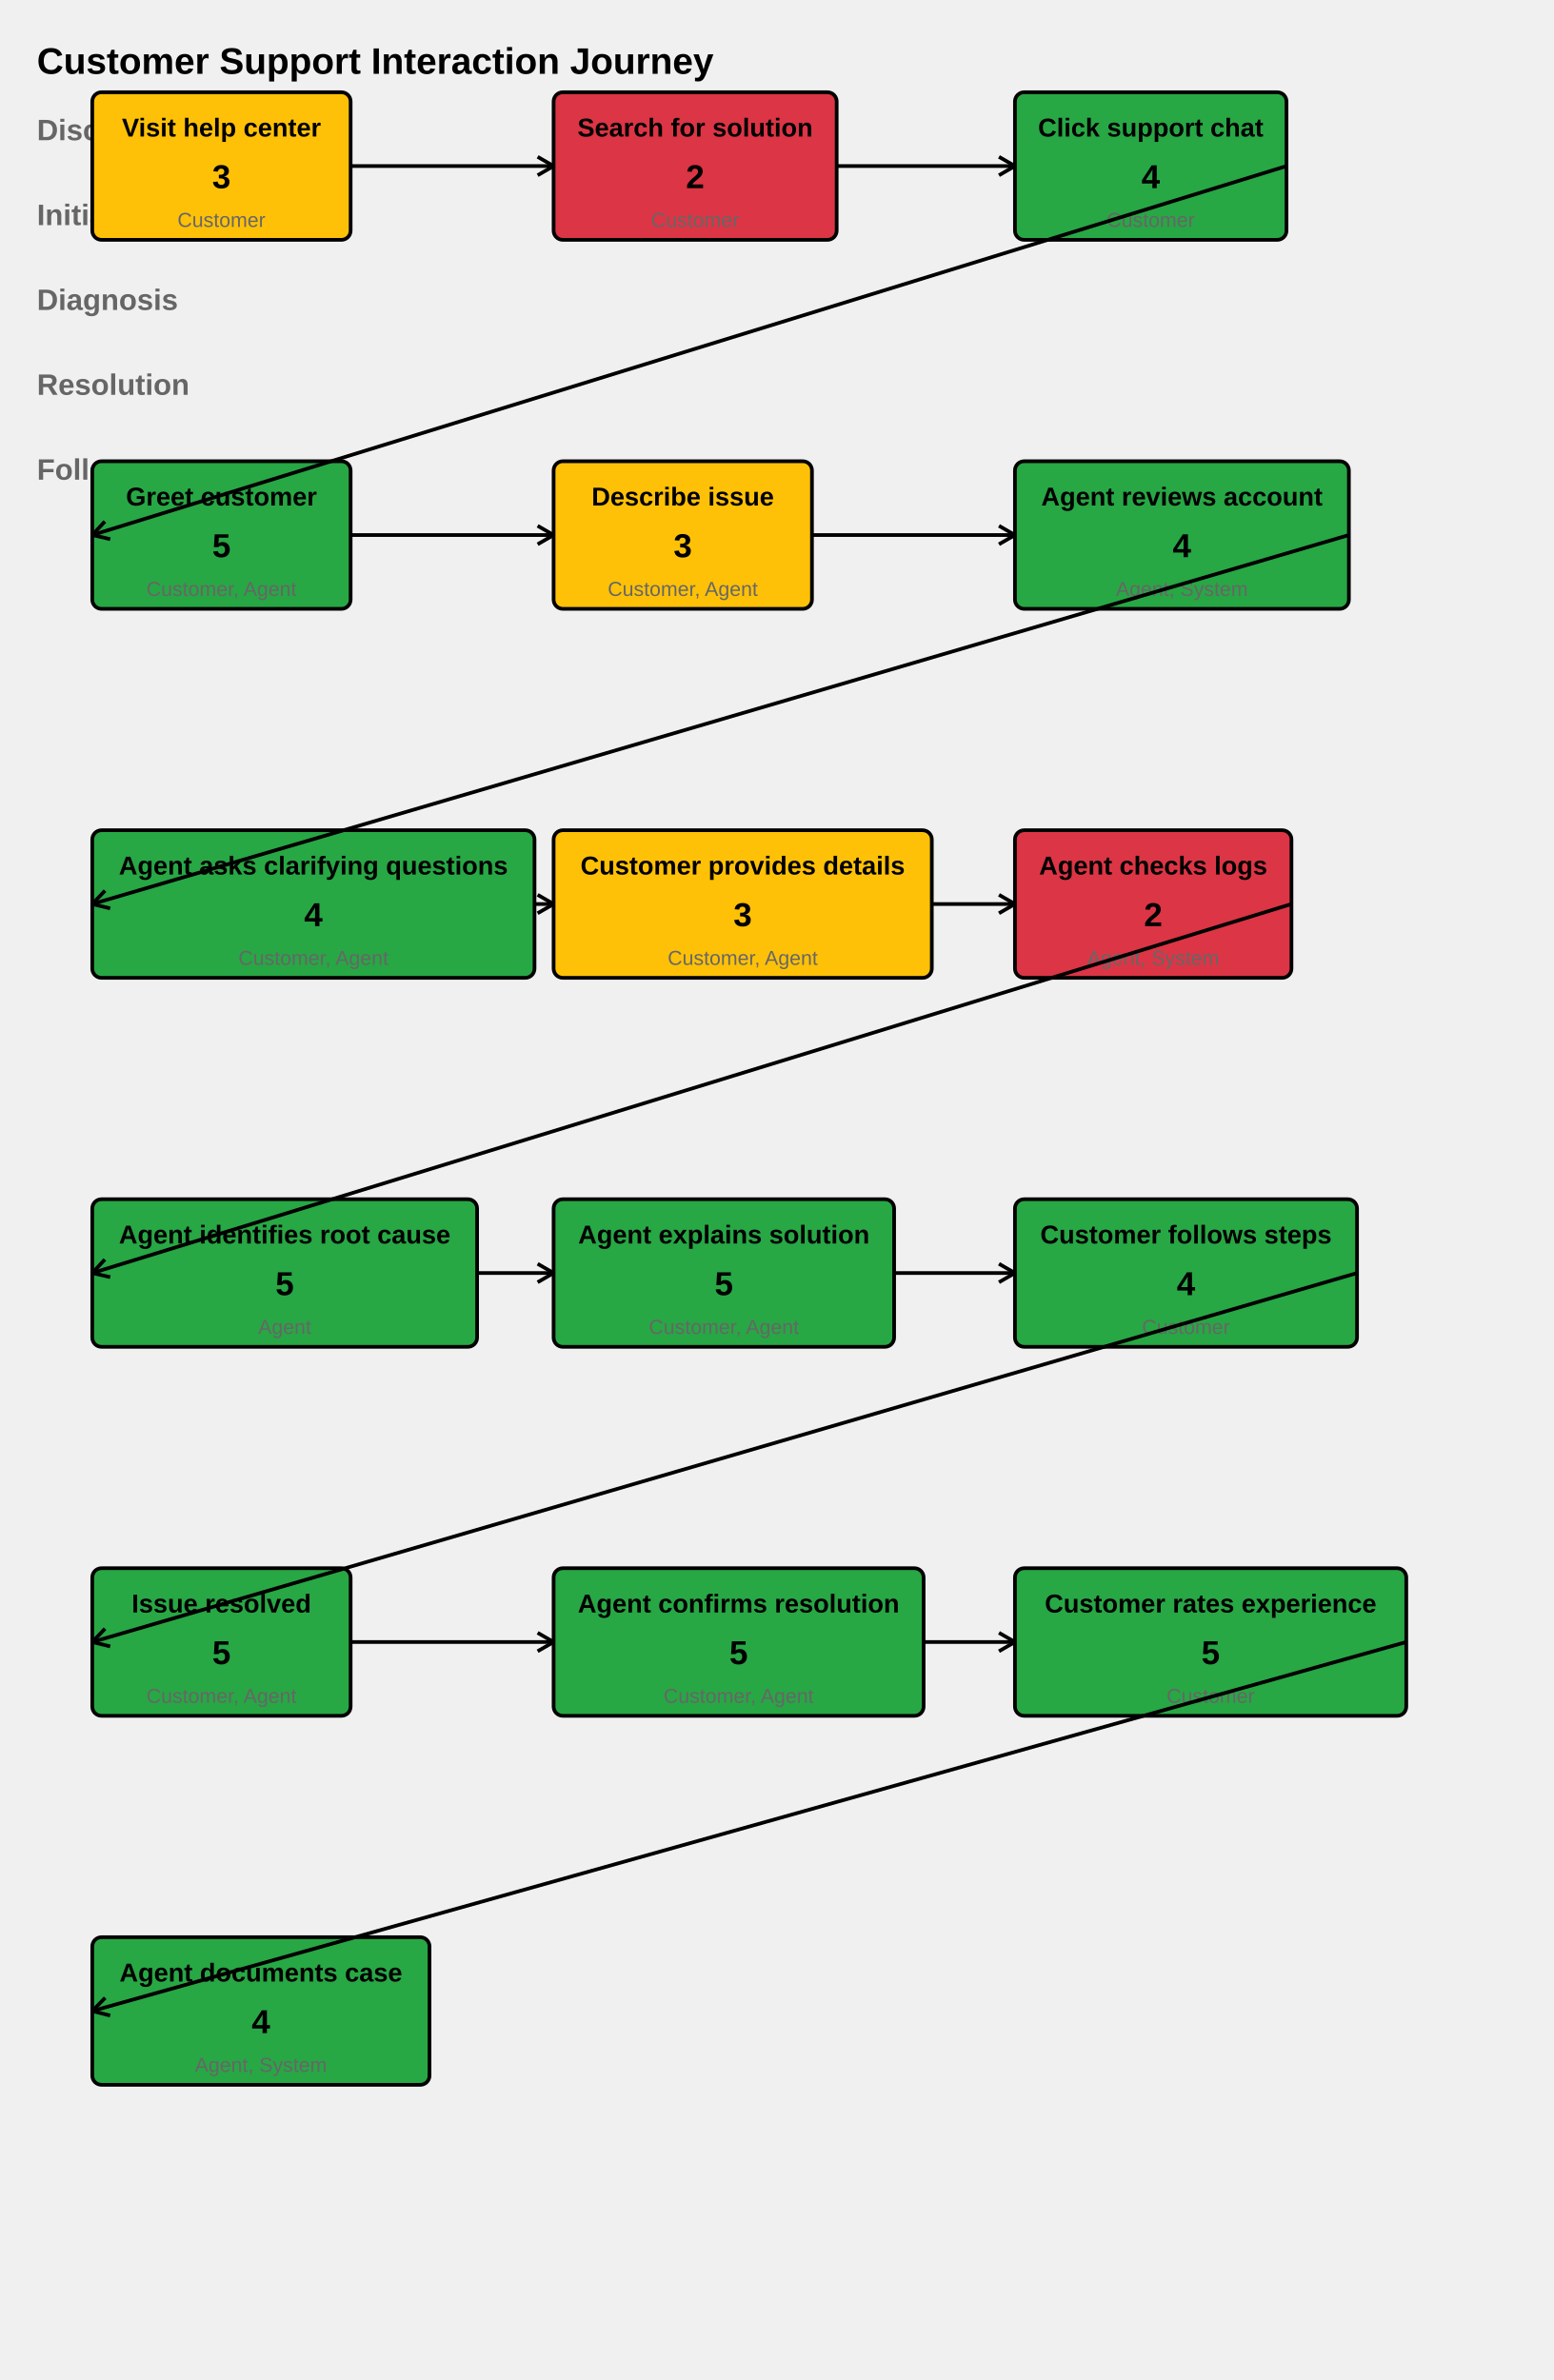
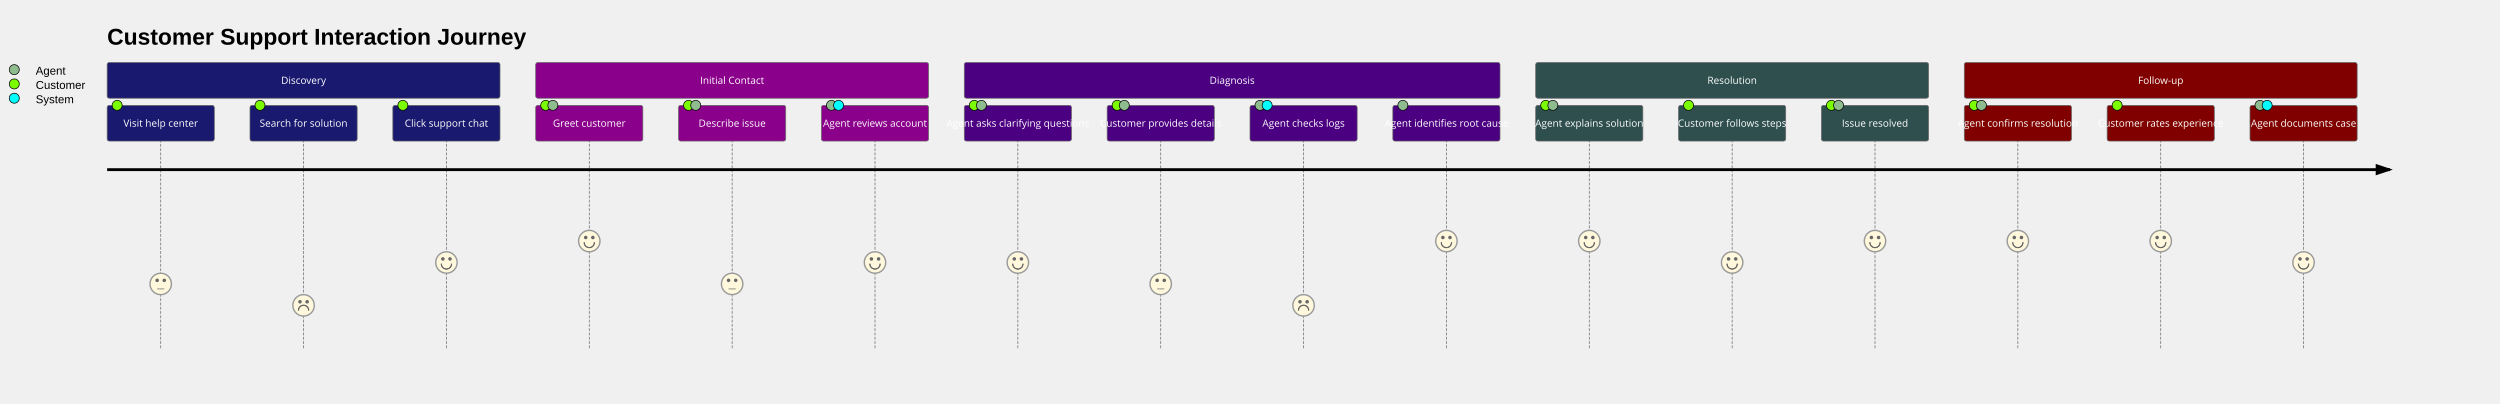
- <svg xmlns="http://www.w3.org/2000/svg" width="842.064" height="1290.0" viewBox="0 0 842.064 1290" version="1.2" baseProfile="tiny">
-   <text fill="#000000" x="20.0" y="40.0" font-family="Arial, Helvetica, sans-serif" font-size="20" font-weight="bold">Customer Support Interaction Journey</text>
-   <text class="journey-section" fill="#666666" x="20.0" y="76.0" font-family="Arial, Helvetica, sans-serif" font-size="16" font-weight="bold">Discovery</text>
-   <text class="journey-section" fill="#666666" x="20.0" y="122.0" font-family="Arial, Helvetica, sans-serif" font-size="16" font-weight="bold">Initial Contact</text>
-   <text class="journey-section" fill="#666666" x="20.0" y="168.0" font-family="Arial, Helvetica, sans-serif" font-size="16" font-weight="bold">Diagnosis</text>
-   <text class="journey-section" fill="#666666" x="20.0" y="214.0" font-family="Arial, Helvetica, sans-serif" font-size="16" font-weight="bold">Resolution</text>
-   <text class="journey-section" fill="#666666" x="20.0" y="260.0" font-family="Arial, Helvetica, sans-serif" font-size="16" font-weight="bold">Follow-up</text>
+ <svg xmlns="http://www.w3.org/2000/svg" width="3500.0" height="565.0" viewBox="0 -25 3500 540" version="1.2" baseProfile="tiny">
+   <circle class="actor-0" fill="#8FBC8F" stroke="#000" cx="20.0" cy="60.0" r="7.0" />
+   <text fill="#000000" x="50.0" y="67.0" font-family="Arial, Helvetica, sans-serif" font-size="16">Agent</text>
+   <circle class="actor-1" fill="#7CFC00" stroke="#000" cx="20.0" cy="80.0" r="7.0" />
+   <text fill="#000000" x="50.0" y="87.0" font-family="Arial, Helvetica, sans-serif" font-size="16">Customer</text>
+   <circle class="actor-2" fill="#00FFFF" stroke="#000" cx="20.0" cy="100.0" r="7.0" />
+   <text fill="#000000" x="50.0" y="107.0" font-family="Arial, Helvetica, sans-serif" font-size="16">System</text>
+   <g>
+     <rect class="journey-section section-type-0" fill="#191970" stroke="#666" x="150.0" y="50.0" width="550.0" height="50.0" rx="3.0" ry="3.0" />
+     <text class="journey-section section-type-0" fill="#fff" x="425.0" y="79.9" text-anchor="middle" font-family="&quot;Open Sans&quot;, sans-serif" font-size="14">Discovery</text>
+   </g>
+   <g>
+     <rect class="journey-section section-type-1" fill="#8B008B" stroke="#666" x="750.0" y="50.0" width="550.0" height="50.0" rx="3.0" ry="3.0" />
+     <text class="journey-section section-type-1" fill="#fff" x="1025.0" y="79.9" text-anchor="middle" font-family="&quot;Open Sans&quot;, sans-serif" font-size="14">Initial Contact</text>
+   </g>
+   <g>
+     <rect class="journey-section section-type-2" fill="#4B0082" stroke="#666" x="1350.0" y="50.0" width="750.0" height="50.0" rx="3.0" ry="3.0" />
+     <text class="journey-section section-type-2" fill="#fff" x="1725.0" y="79.9" text-anchor="middle" font-family="&quot;Open Sans&quot;, sans-serif" font-size="14">Diagnosis</text>
+   </g>
+   <g>
+     <rect class="journey-section section-type-3" fill="#2F4F4F" stroke="#666" x="2150.0" y="50.0" width="550.0" height="50.0" rx="3.0" ry="3.0" />
+     <text class="journey-section section-type-3" fill="#fff" x="2425.0" y="79.9" text-anchor="middle" font-family="&quot;Open Sans&quot;, sans-serif" font-size="14">Resolution</text>
+   </g>
+   <g>
+     <rect class="journey-section section-type-4" fill="#800000" stroke="#666" x="2750.0" y="50.0" width="550.0" height="50.0" rx="3.0" ry="3.0" />
+     <text class="journey-section section-type-4" fill="#fff" x="3025.0" y="79.9" text-anchor="middle" font-family="&quot;Open Sans&quot;, sans-serif" font-size="14">Follow-up</text>
+   </g>
  <g id="task-task_0">
-     <rect fill="#ffc107" stroke="#000000" stroke-width="2" x="50.0" y="50.0" width="140.0" height="80.0" rx="5.0" ry="5.0" />
-     <text fill="#000000" x="120.0" y="74.0" text-anchor="middle" font-family="Arial, Helvetica, sans-serif" font-size="14" font-weight="bold">Visit help center</text>
-     <text fill="#000000" x="120.0" y="102.0" text-anchor="middle" font-family="Arial, Helvetica, sans-serif" font-size="18" font-weight="bold">3</text>
-     <text fill="#666666" x="120.0" y="123.0" text-anchor="middle" font-family="Arial, Helvetica, sans-serif" font-size="11">Customer</text>
+     <line class="task-line" stroke="#666" stroke-width="1px" x1="225.0" y1="110.0" x2="225.0" y2="450.0" stroke-dasharray="4 2" />
+     <circle class="face" fill="#FFF8DC" stroke="#999" stroke-width="2" cx="225.0" cy="360.0" r="15.0" />
+     <g>
+       <circle fill="#666" stroke="#666" stroke-width="2" cx="220.0" cy="355.0" r="1.5" />
+       <circle fill="#666" stroke="#666" stroke-width="2" cx="230.0" cy="355.0" r="1.5" />
+       <line class="mouth" stroke="#666" stroke-width="1px" x1="220.0" y1="367.0" x2="230.0" y2="367.0" />
+     </g>
+     <rect class="task task-type-0" fill="#191970" stroke="#666" x="150.0" y="110.0" width="150.0" height="50.0" rx="3.0" ry="3.0" />
+     <circle class="actor-1" fill="#7CFC00" stroke="#000" cx="164.0" cy="110.0" r="7.0" />
+     <text class="task" fill="#fff" x="225.0" y="139.9" text-anchor="middle" font-family="&quot;Open Sans&quot;, sans-serif" font-size="14">Visit help center</text>
  </g>
  <g id="task-task_1">
-     <rect fill="#dc3545" stroke="#000000" stroke-width="2" x="300.0" y="50.0" width="153.392" height="80.0" rx="5.0" ry="5.0" />
-     <text fill="#000000" x="376.696" y="74.0" text-anchor="middle" font-family="Arial, Helvetica, sans-serif" font-size="14" font-weight="bold">Search for solution</text>
-     <text fill="#000000" x="376.696" y="102.0" text-anchor="middle" font-family="Arial, Helvetica, sans-serif" font-size="18" font-weight="bold">2</text>
-     <text fill="#666666" x="376.696" y="123.0" text-anchor="middle" font-family="Arial, Helvetica, sans-serif" font-size="11">Customer</text>
+     <line class="task-line" stroke="#666" stroke-width="1px" x1="425.0" y1="110.0" x2="425.0" y2="450.0" stroke-dasharray="4 2" />
+     <circle class="face" fill="#FFF8DC" stroke="#999" stroke-width="2" cx="425.0" cy="390.0" r="15.0" />
+     <g>
+       <circle fill="#666" stroke="#666" stroke-width="2" cx="420.0" cy="385.0" r="1.5" />
+       <circle fill="#666" stroke="#666" stroke-width="2" cx="430.0" cy="385.0" r="1.5" />
+       <path class="mouth" transform="translate(425.0,397.0)" fill="#000" stroke="#666" d="M-7.5,0A7.5,7.5,0,1,1,7.5,0L6.818,0A6.818,6.818,0,1,0,-6.818,0Z" />
+     </g>
+     <rect class="task task-type-0" fill="#191970" stroke="#666" x="350.0" y="110.0" width="150.0" height="50.0" rx="3.0" ry="3.0" />
+     <circle class="actor-1" fill="#7CFC00" stroke="#000" cx="364.0" cy="110.0" r="7.0" />
+     <text class="task" fill="#fff" x="425.0" y="139.9" text-anchor="middle" font-family="&quot;Open Sans&quot;, sans-serif" font-size="14">Search for solution</text>
  </g>
  <g id="task-task_2">
-     <rect fill="#28a745" stroke="#000000" stroke-width="2" x="550.0" y="50.0" width="147.152" height="80.0" rx="5.0" ry="5.0" />
-     <text fill="#000000" x="623.576" y="74.0" text-anchor="middle" font-family="Arial, Helvetica, sans-serif" font-size="14" font-weight="bold">Click support chat</text>
-     <text fill="#000000" x="623.576" y="102.0" text-anchor="middle" font-family="Arial, Helvetica, sans-serif" font-size="18" font-weight="bold">4</text>
-     <text fill="#666666" x="623.576" y="123.0" text-anchor="middle" font-family="Arial, Helvetica, sans-serif" font-size="11">Customer</text>
+     <line class="task-line" stroke="#666" stroke-width="1px" x1="625.0" y1="110.0" x2="625.0" y2="450.0" stroke-dasharray="4 2" />
+     <circle class="face" fill="#FFF8DC" stroke="#999" stroke-width="2" cx="625.0" cy="330.0" r="15.0" />
+     <g>
+       <circle fill="#666" stroke="#666" stroke-width="2" cx="620.0" cy="325.0" r="1.5" />
+       <circle fill="#666" stroke="#666" stroke-width="2" cx="630.0" cy="325.0" r="1.5" />
+       <path class="mouth" transform="translate(625.0,332.0)" fill="#000" stroke="#666" d="M7.5,0A7.5,7.5,0,1,1,-7.5,0L-6.818,0A6.818,6.818,0,1,0,6.818,0Z" />
+     </g>
+     <rect class="task task-type-0" fill="#191970" stroke="#666" x="550.0" y="110.0" width="150.0" height="50.0" rx="3.0" ry="3.0" />
+     <circle class="actor-1" fill="#7CFC00" stroke="#000" cx="564.0" cy="110.0" r="7.0" />
+     <text class="task" fill="#fff" x="625.0" y="139.9" text-anchor="middle" font-family="&quot;Open Sans&quot;, sans-serif" font-size="14">Click support chat</text>
  </g>
  <g id="task-task_3">
-     <rect fill="#28a745" stroke="#000000" stroke-width="2" x="50.0" y="250.0" width="140.0" height="80.0" rx="5.0" ry="5.0" />
-     <text fill="#000000" x="120.0" y="274.0" text-anchor="middle" font-family="Arial, Helvetica, sans-serif" font-size="14" font-weight="bold">Greet customer</text>
-     <text fill="#000000" x="120.0" y="302.0" text-anchor="middle" font-family="Arial, Helvetica, sans-serif" font-size="18" font-weight="bold">5</text>
-     <text fill="#666666" x="120.0" y="323.0" text-anchor="middle" font-family="Arial, Helvetica, sans-serif" font-size="11">Customer, Agent</text>
+     <line class="task-line" stroke="#666" stroke-width="1px" x1="825.0" y1="110.0" x2="825.0" y2="450.0" stroke-dasharray="4 2" />
+     <circle class="face" fill="#FFF8DC" stroke="#999" stroke-width="2" cx="825.0" cy="300.0" r="15.0" />
+     <g>
+       <circle fill="#666" stroke="#666" stroke-width="2" cx="820.0" cy="295.0" r="1.5" />
+       <circle fill="#666" stroke="#666" stroke-width="2" cx="830.0" cy="295.0" r="1.5" />
+       <path class="mouth" transform="translate(825.0,302.0)" fill="#000" stroke="#666" d="M7.5,0A7.5,7.5,0,1,1,-7.5,0L-6.818,0A6.818,6.818,0,1,0,6.818,0Z" />
+     </g>
+     <rect class="task task-type-1" fill="#8B008B" stroke="#666" x="750.0" y="110.0" width="150.0" height="50.0" rx="3.0" ry="3.0" />
+     <circle class="actor-1" fill="#7CFC00" stroke="#000" cx="764.0" cy="110.0" r="7.0" />
+     <circle class="actor-0" fill="#8FBC8F" stroke="#000" cx="774.0" cy="110.0" r="7.0" />
+     <text class="task" fill="#fff" x="825.0" y="139.9" text-anchor="middle" font-family="&quot;Open Sans&quot;, sans-serif" font-size="14">Greet customer</text>
  </g>
  <g id="task-task_4">
-     <rect fill="#ffc107" stroke="#000000" stroke-width="2" x="300.0" y="250.0" width="140.0" height="80.0" rx="5.0" ry="5.0" />
-     <text fill="#000000" x="370.0" y="274.0" text-anchor="middle" font-family="Arial, Helvetica, sans-serif" font-size="14" font-weight="bold">Describe issue</text>
-     <text fill="#000000" x="370.0" y="302.0" text-anchor="middle" font-family="Arial, Helvetica, sans-serif" font-size="18" font-weight="bold">3</text>
-     <text fill="#666666" x="370.0" y="323.0" text-anchor="middle" font-family="Arial, Helvetica, sans-serif" font-size="11">Customer, Agent</text>
+     <line class="task-line" stroke="#666" stroke-width="1px" x1="1025.0" y1="110.0" x2="1025.0" y2="450.0" stroke-dasharray="4 2" />
+     <circle class="face" fill="#FFF8DC" stroke="#999" stroke-width="2" cx="1025.0" cy="360.0" r="15.0" />
+     <g>
+       <circle fill="#666" stroke="#666" stroke-width="2" cx="1020.0" cy="355.0" r="1.5" />
+       <circle fill="#666" stroke="#666" stroke-width="2" cx="1030.0" cy="355.0" r="1.5" />
+       <line class="mouth" stroke="#666" stroke-width="1px" x1="1020.0" y1="367.0" x2="1030.0" y2="367.0" />
+     </g>
+     <rect class="task task-type-1" fill="#8B008B" stroke="#666" x="950.0" y="110.0" width="150.0" height="50.0" rx="3.0" ry="3.0" />
+     <circle class="actor-1" fill="#7CFC00" stroke="#000" cx="964.0" cy="110.0" r="7.0" />
+     <circle class="actor-0" fill="#8FBC8F" stroke="#000" cx="974.0" cy="110.0" r="7.0" />
+     <text class="task" fill="#fff" x="1025.0" y="139.9" text-anchor="middle" font-family="&quot;Open Sans&quot;, sans-serif" font-size="14">Describe issue</text>
  </g>
  <g id="task-task_5">
-     <rect fill="#28a745" stroke="#000000" stroke-width="2" x="550.0" y="250.0" width="180.96" height="80.0" rx="5.0" ry="5.0" />
-     <text fill="#000000" x="640.48" y="274.0" text-anchor="middle" font-family="Arial, Helvetica, sans-serif" font-size="14" font-weight="bold">Agent reviews account</text>
-     <text fill="#000000" x="640.48" y="302.0" text-anchor="middle" font-family="Arial, Helvetica, sans-serif" font-size="18" font-weight="bold">4</text>
-     <text fill="#666666" x="640.48" y="323.0" text-anchor="middle" font-family="Arial, Helvetica, sans-serif" font-size="11">Agent, System</text>
+     <line class="task-line" stroke="#666" stroke-width="1px" x1="1225.0" y1="110.0" x2="1225.0" y2="450.0" stroke-dasharray="4 2" />
+     <circle class="face" fill="#FFF8DC" stroke="#999" stroke-width="2" cx="1225.0" cy="330.0" r="15.0" />
+     <g>
+       <circle fill="#666" stroke="#666" stroke-width="2" cx="1220.0" cy="325.0" r="1.5" />
+       <circle fill="#666" stroke="#666" stroke-width="2" cx="1230.0" cy="325.0" r="1.5" />
+       <path class="mouth" transform="translate(1225.0,332.0)" fill="#000" stroke="#666" d="M7.5,0A7.5,7.5,0,1,1,-7.5,0L-6.818,0A6.818,6.818,0,1,0,6.818,0Z" />
+     </g>
+     <rect class="task task-type-1" fill="#8B008B" stroke="#666" x="1150.0" y="110.0" width="150.0" height="50.0" rx="3.0" ry="3.0" />
+     <circle class="actor-0" fill="#8FBC8F" stroke="#000" cx="1164.0" cy="110.0" r="7.0" />
+     <circle class="actor-2" fill="#00FFFF" stroke="#000" cx="1174.0" cy="110.0" r="7.0" />
+     <text class="task" fill="#fff" x="1225.0" y="139.9" text-anchor="middle" font-family="&quot;Open Sans&quot;, sans-serif" font-size="14">Agent reviews account</text>
  </g>
  <g id="task-task_6">
-     <rect fill="#28a745" stroke="#000000" stroke-width="2" x="50.0" y="450.0" width="239.648" height="80.0" rx="5.0" ry="5.0" />
-     <text fill="#000000" x="169.824" y="474.0" text-anchor="middle" font-family="Arial, Helvetica, sans-serif" font-size="14" font-weight="bold">Agent asks clarifying questions</text>
-     <text fill="#000000" x="169.824" y="502.0" text-anchor="middle" font-family="Arial, Helvetica, sans-serif" font-size="18" font-weight="bold">4</text>
-     <text fill="#666666" x="169.824" y="523.0" text-anchor="middle" font-family="Arial, Helvetica, sans-serif" font-size="11">Customer, Agent</text>
+     <line class="task-line" stroke="#666" stroke-width="1px" x1="1425.0" y1="110.0" x2="1425.0" y2="450.0" stroke-dasharray="4 2" />
+     <circle class="face" fill="#FFF8DC" stroke="#999" stroke-width="2" cx="1425.0" cy="330.0" r="15.0" />
+     <g>
+       <circle fill="#666" stroke="#666" stroke-width="2" cx="1420.0" cy="325.0" r="1.5" />
+       <circle fill="#666" stroke="#666" stroke-width="2" cx="1430.0" cy="325.0" r="1.5" />
+       <path class="mouth" transform="translate(1425.0,332.0)" fill="#000" stroke="#666" d="M7.5,0A7.5,7.5,0,1,1,-7.5,0L-6.818,0A6.818,6.818,0,1,0,6.818,0Z" />
+     </g>
+     <rect class="task task-type-2" fill="#4B0082" stroke="#666" x="1350.0" y="110.0" width="150.0" height="50.0" rx="3.0" ry="3.0" />
+     <circle class="actor-1" fill="#7CFC00" stroke="#000" cx="1364.0" cy="110.0" r="7.0" />
+     <circle class="actor-0" fill="#8FBC8F" stroke="#000" cx="1374.0" cy="110.0" r="7.0" />
+     <text class="task" fill="#fff" x="1425.0" y="139.9" text-anchor="middle" font-family="&quot;Open Sans&quot;, sans-serif" font-size="14">Agent asks clarifying questions</text>
  </g>
  <g id="task-task_7">
-     <rect fill="#ffc107" stroke="#000000" stroke-width="2" x="300.0" y="450.0" width="204.944" height="80.0" rx="5.0" ry="5.0" />
-     <text fill="#000000" x="402.472" y="474.0" text-anchor="middle" font-family="Arial, Helvetica, sans-serif" font-size="14" font-weight="bold">Customer provides details</text>
-     <text fill="#000000" x="402.472" y="502.0" text-anchor="middle" font-family="Arial, Helvetica, sans-serif" font-size="18" font-weight="bold">3</text>
-     <text fill="#666666" x="402.472" y="523.0" text-anchor="middle" font-family="Arial, Helvetica, sans-serif" font-size="11">Customer, Agent</text>
+     <line class="task-line" stroke="#666" stroke-width="1px" x1="1625.0" y1="110.0" x2="1625.0" y2="450.0" stroke-dasharray="4 2" />
+     <circle class="face" fill="#FFF8DC" stroke="#999" stroke-width="2" cx="1625.0" cy="360.0" r="15.0" />
+     <g>
+       <circle fill="#666" stroke="#666" stroke-width="2" cx="1620.0" cy="355.0" r="1.5" />
+       <circle fill="#666" stroke="#666" stroke-width="2" cx="1630.0" cy="355.0" r="1.5" />
+       <line class="mouth" stroke="#666" stroke-width="1px" x1="1620.0" y1="367.0" x2="1630.0" y2="367.0" />
+     </g>
+     <rect class="task task-type-2" fill="#4B0082" stroke="#666" x="1550.0" y="110.0" width="150.0" height="50.0" rx="3.0" ry="3.0" />
+     <circle class="actor-1" fill="#7CFC00" stroke="#000" cx="1564.0" cy="110.0" r="7.0" />
+     <circle class="actor-0" fill="#8FBC8F" stroke="#000" cx="1574.0" cy="110.0" r="7.0" />
+     <text class="task" fill="#fff" x="1625.0" y="139.9" text-anchor="middle" font-family="&quot;Open Sans&quot;, sans-serif" font-size="14">Customer provides details</text>
  </g>
  <g id="task-task_8">
-     <rect fill="#dc3545" stroke="#000000" stroke-width="2" x="550.0" y="450.0" width="149.84" height="80.0" rx="5.0" ry="5.0" />
-     <text fill="#000000" x="624.92" y="474.0" text-anchor="middle" font-family="Arial, Helvetica, sans-serif" font-size="14" font-weight="bold">Agent checks logs</text>
-     <text fill="#000000" x="624.92" y="502.0" text-anchor="middle" font-family="Arial, Helvetica, sans-serif" font-size="18" font-weight="bold">2</text>
-     <text fill="#666666" x="624.92" y="523.0" text-anchor="middle" font-family="Arial, Helvetica, sans-serif" font-size="11">Agent, System</text>
+     <line class="task-line" stroke="#666" stroke-width="1px" x1="1825.0" y1="110.0" x2="1825.0" y2="450.0" stroke-dasharray="4 2" />
+     <circle class="face" fill="#FFF8DC" stroke="#999" stroke-width="2" cx="1825.0" cy="390.0" r="15.0" />
+     <g>
+       <circle fill="#666" stroke="#666" stroke-width="2" cx="1820.0" cy="385.0" r="1.5" />
+       <circle fill="#666" stroke="#666" stroke-width="2" cx="1830.0" cy="385.0" r="1.5" />
+       <path class="mouth" transform="translate(1825.0,397.0)" fill="#000" stroke="#666" d="M-7.5,0A7.5,7.5,0,1,1,7.5,0L6.818,0A6.818,6.818,0,1,0,-6.818,0Z" />
+     </g>
+     <rect class="task task-type-2" fill="#4B0082" stroke="#666" x="1750.0" y="110.0" width="150.0" height="50.0" rx="3.0" ry="3.0" />
+     <circle class="actor-0" fill="#8FBC8F" stroke="#000" cx="1764.0" cy="110.0" r="7.0" />
+     <circle class="actor-2" fill="#00FFFF" stroke="#000" cx="1774.0" cy="110.0" r="7.0" />
+     <text class="task" fill="#fff" x="1825.0" y="139.9" text-anchor="middle" font-family="&quot;Open Sans&quot;, sans-serif" font-size="14">Agent checks logs</text>
  </g>
  <g id="task-task_9">
-     <rect fill="#28a745" stroke="#000000" stroke-width="2" x="50.0" y="650.0" width="208.544" height="80.0" rx="5.0" ry="5.0" />
-     <text fill="#000000" x="154.272" y="674.0" text-anchor="middle" font-family="Arial, Helvetica, sans-serif" font-size="14" font-weight="bold">Agent identifies root cause</text>
-     <text fill="#000000" x="154.272" y="702.0" text-anchor="middle" font-family="Arial, Helvetica, sans-serif" font-size="18" font-weight="bold">5</text>
-     <text fill="#666666" x="154.272" y="723.0" text-anchor="middle" font-family="Arial, Helvetica, sans-serif" font-size="11">Agent</text>
+     <line class="task-line" stroke="#666" stroke-width="1px" x1="2025.0" y1="110.0" x2="2025.0" y2="450.0" stroke-dasharray="4 2" />
+     <circle class="face" fill="#FFF8DC" stroke="#999" stroke-width="2" cx="2025.0" cy="300.0" r="15.0" />
+     <g>
+       <circle fill="#666" stroke="#666" stroke-width="2" cx="2020.0" cy="295.0" r="1.5" />
+       <circle fill="#666" stroke="#666" stroke-width="2" cx="2030.0" cy="295.0" r="1.5" />
+       <path class="mouth" transform="translate(2025.0,302.0)" fill="#000" stroke="#666" d="M7.5,0A7.5,7.5,0,1,1,-7.5,0L-6.818,0A6.818,6.818,0,1,0,6.818,0Z" />
+     </g>
+     <rect class="task task-type-2" fill="#4B0082" stroke="#666" x="1950.0" y="110.0" width="150.0" height="50.0" rx="3.0" ry="3.0" />
+     <circle class="actor-0" fill="#8FBC8F" stroke="#000" cx="1964.0" cy="110.0" r="7.0" />
+     <text class="task" fill="#fff" x="2025.0" y="139.9" text-anchor="middle" font-family="&quot;Open Sans&quot;, sans-serif" font-size="14">Agent identifies root cause</text>
  </g>
  <g id="task-task_10">
-     <rect fill="#28a745" stroke="#000000" stroke-width="2" x="300.0" y="650.0" width="184.528" height="80.0" rx="5.0" ry="5.0" />
-     <text fill="#000000" x="392.264" y="674.0" text-anchor="middle" font-family="Arial, Helvetica, sans-serif" font-size="14" font-weight="bold">Agent explains solution</text>
-     <text fill="#000000" x="392.264" y="702.0" text-anchor="middle" font-family="Arial, Helvetica, sans-serif" font-size="18" font-weight="bold">5</text>
-     <text fill="#666666" x="392.264" y="723.0" text-anchor="middle" font-family="Arial, Helvetica, sans-serif" font-size="11">Customer, Agent</text>
+     <line class="task-line" stroke="#666" stroke-width="1px" x1="2225.0" y1="110.0" x2="2225.0" y2="450.0" stroke-dasharray="4 2" />
+     <circle class="face" fill="#FFF8DC" stroke="#999" stroke-width="2" cx="2225.0" cy="300.0" r="15.0" />
+     <g>
+       <circle fill="#666" stroke="#666" stroke-width="2" cx="2220.0" cy="295.0" r="1.5" />
+       <circle fill="#666" stroke="#666" stroke-width="2" cx="2230.0" cy="295.0" r="1.5" />
+       <path class="mouth" transform="translate(2225.0,302.0)" fill="#000" stroke="#666" d="M7.5,0A7.5,7.5,0,1,1,-7.5,0L-6.818,0A6.818,6.818,0,1,0,6.818,0Z" />
+     </g>
+     <rect class="task task-type-3" fill="#2F4F4F" stroke="#666" x="2150.0" y="110.0" width="150.0" height="50.0" rx="3.0" ry="3.0" />
+     <circle class="actor-1" fill="#7CFC00" stroke="#000" cx="2164.0" cy="110.0" r="7.0" />
+     <circle class="actor-0" fill="#8FBC8F" stroke="#000" cx="2174.0" cy="110.0" r="7.0" />
+     <text class="task" fill="#fff" x="2225.0" y="139.9" text-anchor="middle" font-family="&quot;Open Sans&quot;, sans-serif" font-size="14">Agent explains solution</text>
  </g>
  <g id="task-task_11">
-     <rect fill="#28a745" stroke="#000000" stroke-width="2" x="550.0" y="650.0" width="185.376" height="80.0" rx="5.0" ry="5.0" />
-     <text fill="#000000" x="642.688" y="674.0" text-anchor="middle" font-family="Arial, Helvetica, sans-serif" font-size="14" font-weight="bold">Customer follows steps</text>
-     <text fill="#000000" x="642.688" y="702.0" text-anchor="middle" font-family="Arial, Helvetica, sans-serif" font-size="18" font-weight="bold">4</text>
-     <text fill="#666666" x="642.688" y="723.0" text-anchor="middle" font-family="Arial, Helvetica, sans-serif" font-size="11">Customer</text>
+     <line class="task-line" stroke="#666" stroke-width="1px" x1="2425.0" y1="110.0" x2="2425.0" y2="450.0" stroke-dasharray="4 2" />
+     <circle class="face" fill="#FFF8DC" stroke="#999" stroke-width="2" cx="2425.0" cy="330.0" r="15.0" />
+     <g>
+       <circle fill="#666" stroke="#666" stroke-width="2" cx="2420.0" cy="325.0" r="1.5" />
+       <circle fill="#666" stroke="#666" stroke-width="2" cx="2430.0" cy="325.0" r="1.5" />
+       <path class="mouth" transform="translate(2425.0,332.0)" fill="#000" stroke="#666" d="M7.5,0A7.5,7.5,0,1,1,-7.5,0L-6.818,0A6.818,6.818,0,1,0,6.818,0Z" />
+     </g>
+     <rect class="task task-type-3" fill="#2F4F4F" stroke="#666" x="2350.0" y="110.0" width="150.0" height="50.0" rx="3.0" ry="3.0" />
+     <circle class="actor-1" fill="#7CFC00" stroke="#000" cx="2364.0" cy="110.0" r="7.0" />
+     <text class="task" fill="#fff" x="2425.0" y="139.9" text-anchor="middle" font-family="&quot;Open Sans&quot;, sans-serif" font-size="14">Customer follows steps</text>
  </g>
  <g id="task-task_12">
-     <rect fill="#28a745" stroke="#000000" stroke-width="2" x="50.0" y="850.0" width="140.0" height="80.0" rx="5.0" ry="5.0" />
-     <text fill="#000000" x="120.0" y="874.0" text-anchor="middle" font-family="Arial, Helvetica, sans-serif" font-size="14" font-weight="bold">Issue resolved</text>
-     <text fill="#000000" x="120.0" y="902.0" text-anchor="middle" font-family="Arial, Helvetica, sans-serif" font-size="18" font-weight="bold">5</text>
-     <text fill="#666666" x="120.0" y="923.0" text-anchor="middle" font-family="Arial, Helvetica, sans-serif" font-size="11">Customer, Agent</text>
+     <line class="task-line" stroke="#666" stroke-width="1px" x1="2625.0" y1="110.0" x2="2625.0" y2="450.0" stroke-dasharray="4 2" />
+     <circle class="face" fill="#FFF8DC" stroke="#999" stroke-width="2" cx="2625.0" cy="300.0" r="15.0" />
+     <g>
+       <circle fill="#666" stroke="#666" stroke-width="2" cx="2620.0" cy="295.0" r="1.5" />
+       <circle fill="#666" stroke="#666" stroke-width="2" cx="2630.0" cy="295.0" r="1.5" />
+       <path class="mouth" transform="translate(2625.0,302.0)" fill="#000" stroke="#666" d="M7.5,0A7.5,7.5,0,1,1,-7.5,0L-6.818,0A6.818,6.818,0,1,0,6.818,0Z" />
+     </g>
+     <rect class="task task-type-3" fill="#2F4F4F" stroke="#666" x="2550.0" y="110.0" width="150.0" height="50.0" rx="3.0" ry="3.0" />
+     <circle class="actor-1" fill="#7CFC00" stroke="#000" cx="2564.0" cy="110.0" r="7.0" />
+     <circle class="actor-0" fill="#8FBC8F" stroke="#000" cx="2574.0" cy="110.0" r="7.0" />
+     <text class="task" fill="#fff" x="2625.0" y="139.9" text-anchor="middle" font-family="&quot;Open Sans&quot;, sans-serif" font-size="14">Issue resolved</text>
  </g>
  <g id="task-task_13">
-     <rect fill="#28a745" stroke="#000000" stroke-width="2" x="300.0" y="850.0" width="200.512" height="80.0" rx="5.0" ry="5.0" />
-     <text fill="#000000" x="400.256" y="874.0" text-anchor="middle" font-family="Arial, Helvetica, sans-serif" font-size="14" font-weight="bold">Agent confirms resolution</text>
-     <text fill="#000000" x="400.256" y="902.0" text-anchor="middle" font-family="Arial, Helvetica, sans-serif" font-size="18" font-weight="bold">5</text>
-     <text fill="#666666" x="400.256" y="923.0" text-anchor="middle" font-family="Arial, Helvetica, sans-serif" font-size="11">Customer, Agent</text>
+     <line class="task-line" stroke="#666" stroke-width="1px" x1="2825.0" y1="110.0" x2="2825.0" y2="450.0" stroke-dasharray="4 2" />
+     <circle class="face" fill="#FFF8DC" stroke="#999" stroke-width="2" cx="2825.0" cy="300.0" r="15.0" />
+     <g>
+       <circle fill="#666" stroke="#666" stroke-width="2" cx="2820.0" cy="295.0" r="1.5" />
+       <circle fill="#666" stroke="#666" stroke-width="2" cx="2830.0" cy="295.0" r="1.5" />
+       <path class="mouth" transform="translate(2825.0,302.0)" fill="#000" stroke="#666" d="M7.5,0A7.5,7.5,0,1,1,-7.5,0L-6.818,0A6.818,6.818,0,1,0,6.818,0Z" />
+     </g>
+     <rect class="task task-type-4" fill="#800000" stroke="#666" x="2750.0" y="110.0" width="150.0" height="50.0" rx="3.0" ry="3.0" />
+     <circle class="actor-1" fill="#7CFC00" stroke="#000" cx="2764.0" cy="110.0" r="7.0" />
+     <circle class="actor-0" fill="#8FBC8F" stroke="#000" cx="2774.0" cy="110.0" r="7.0" />
+     <text class="task" fill="#fff" x="2825.0" y="139.9" text-anchor="middle" font-family="&quot;Open Sans&quot;, sans-serif" font-size="14">Agent confirms resolution</text>
  </g>
  <g id="task-task_14">
-     <rect fill="#28a745" stroke="#000000" stroke-width="2" x="550.0" y="850.0" width="212.064" height="80.0" rx="5.0" ry="5.0" />
-     <text fill="#000000" x="656.032" y="874.0" text-anchor="middle" font-family="Arial, Helvetica, sans-serif" font-size="14" font-weight="bold">Customer rates experience</text>
-     <text fill="#000000" x="656.032" y="902.0" text-anchor="middle" font-family="Arial, Helvetica, sans-serif" font-size="18" font-weight="bold">5</text>
-     <text fill="#666666" x="656.032" y="923.0" text-anchor="middle" font-family="Arial, Helvetica, sans-serif" font-size="11">Customer</text>
+     <line class="task-line" stroke="#666" stroke-width="1px" x1="3025.0" y1="110.0" x2="3025.0" y2="450.0" stroke-dasharray="4 2" />
+     <circle class="face" fill="#FFF8DC" stroke="#999" stroke-width="2" cx="3025.0" cy="300.0" r="15.0" />
+     <g>
+       <circle fill="#666" stroke="#666" stroke-width="2" cx="3020.0" cy="295.0" r="1.5" />
+       <circle fill="#666" stroke="#666" stroke-width="2" cx="3030.0" cy="295.0" r="1.5" />
+       <path class="mouth" transform="translate(3025.0,302.0)" fill="#000" stroke="#666" d="M7.5,0A7.5,7.5,0,1,1,-7.5,0L-6.818,0A6.818,6.818,0,1,0,6.818,0Z" />
+     </g>
+     <rect class="task task-type-4" fill="#800000" stroke="#666" x="2950.0" y="110.0" width="150.0" height="50.0" rx="3.0" ry="3.0" />
+     <circle class="actor-1" fill="#7CFC00" stroke="#000" cx="2964.0" cy="110.0" r="7.0" />
+     <text class="task" fill="#fff" x="3025.0" y="139.9" text-anchor="middle" font-family="&quot;Open Sans&quot;, sans-serif" font-size="14">Customer rates experience</text>
  </g>
  <g id="task-task_15">
-     <rect fill="#28a745" stroke="#000000" stroke-width="2" x="50.0" y="1050.0" width="182.752" height="80.0" rx="5.0" ry="5.0" />
-     <text fill="#000000" x="141.376" y="1074.0" text-anchor="middle" font-family="Arial, Helvetica, sans-serif" font-size="14" font-weight="bold">Agent documents case</text>
-     <text fill="#000000" x="141.376" y="1102.0" text-anchor="middle" font-family="Arial, Helvetica, sans-serif" font-size="18" font-weight="bold">4</text>
-     <text fill="#666666" x="141.376" y="1123.0" text-anchor="middle" font-family="Arial, Helvetica, sans-serif" font-size="11">Agent, System</text>
-   </g>
-   <g id="arrow-flow_0">
-     <line stroke="#000000" stroke-width="2" x1="190.0" y1="90.0" x2="300.0" y2="90.0" />
-     <path fill="none" stroke="#000000" stroke-width="2" d="M 300,90.0 L 291.34,95.0 M 300,90.0 L 291.34,85.0" />
-   </g>
-   <g id="arrow-flow_1">
-     <line stroke="#000000" stroke-width="2" x1="453.392" y1="90.0" x2="550.0" y2="90.0" />
-     <path fill="none" stroke="#000000" stroke-width="2" d="M 550,90.0 L 541.34,95.0 M 550,90.0 L 541.34,85.0" />
-   </g>
-   <g id="arrow-flow_2">
-     <line stroke="#000000" stroke-width="2" x1="697.152" y1="90.0" x2="50.0" y2="290.0" />
-     <path fill="none" stroke="#000000" stroke-width="2" d="M 50,290.0 L 56.798,282.666 M 50,290.0 L 59.75,292.22" />
-   </g>
-   <g id="arrow-flow_3">
-     <line stroke="#000000" stroke-width="2" x1="190.0" y1="290.0" x2="300.0" y2="290.0" />
-     <path fill="none" stroke="#000000" stroke-width="2" d="M 300,290.0 L 291.34,295.0 M 300,290.0 L 291.34,285.0" />
-   </g>
-   <g id="arrow-flow_4">
-     <line stroke="#000000" stroke-width="2" x1="440.0" y1="290.0" x2="550.0" y2="290.0" />
-     <path fill="none" stroke="#000000" stroke-width="2" d="M 550,290.0 L 541.34,295.0 M 550,290.0 L 541.34,285.0" />
-   </g>
-   <g id="arrow-flow_5">
-     <line stroke="#000000" stroke-width="2" x1="730.96" y1="290.0" x2="50.0" y2="490.0" />
-     <path fill="none" stroke="#000000" stroke-width="2" d="M 50,490.0 L 56.9,482.762 M 50,490.0 L 59.718,492.357" />
-   </g>
-   <g id="arrow-flow_6">
-     <line stroke="#000000" stroke-width="2" x1="289.648" y1="490.0" x2="300.0" y2="490.0" />
-     <path fill="none" stroke="#000000" stroke-width="2" d="M 300,490.0 L 291.34,495.0 M 300,490.0 L 291.34,485.0" />
-   </g>
-   <g id="arrow-flow_7">
-     <line stroke="#000000" stroke-width="2" x1="504.944" y1="490.0" x2="550.0" y2="490.0" />
-     <path fill="none" stroke="#000000" stroke-width="2" d="M 550,490.0 L 541.34,495.0 M 550,490.0 L 541.34,485.0" />
-   </g>
-   <g id="arrow-flow_8">
-     <line stroke="#000000" stroke-width="2" x1="699.84" y1="490.0" x2="50.0" y2="690.0" />
-     <path fill="none" stroke="#000000" stroke-width="2" d="M 50,690.0 L 56.806,682.674 M 50,690.0 L 59.748,692.231" />
-   </g>
-   <g id="arrow-flow_9">
-     <line stroke="#000000" stroke-width="2" x1="258.544" y1="690.0" x2="300.0" y2="690.0" />
-     <path fill="none" stroke="#000000" stroke-width="2" d="M 300,690.0 L 291.34,695.0 M 300,690.0 L 291.34,685.0" />
-   </g>
-   <g id="arrow-flow_10">
-     <line stroke="#000000" stroke-width="2" x1="484.528" y1="690.0" x2="550.0" y2="690.0" />
-     <path fill="none" stroke="#000000" stroke-width="2" d="M 550,690.0 L 541.34,695.0 M 550,690.0 L 541.34,685.0" />
-   </g>
-   <g id="arrow-flow_11">
-     <line stroke="#000000" stroke-width="2" x1="735.376" y1="690.0" x2="50.0" y2="890.0" />
-     <path fill="none" stroke="#000000" stroke-width="2" d="M 50,890.0 L 56.913,882.774 M 50,890.0 L 59.714,892.374" />
-   </g>
-   <g id="arrow-flow_12">
-     <line stroke="#000000" stroke-width="2" x1="190.0" y1="890.0" x2="300.0" y2="890.0" />
-     <path fill="none" stroke="#000000" stroke-width="2" d="M 300,890.0 L 291.34,895.0 M 300,890.0 L 291.34,885.0" />
-   </g>
-   <g id="arrow-flow_13">
-     <line stroke="#000000" stroke-width="2" x1="500.512" y1="890.0" x2="550.0" y2="890.0" />
-     <path fill="none" stroke="#000000" stroke-width="2" d="M 550,890.0 L 541.34,895.0 M 550,890.0 L 541.34,885.0" />
-   </g>
-   <g id="arrow-flow_14">
-     <line stroke="#000000" stroke-width="2" x1="762.064" y1="890.0" x2="50.0" y2="1090.0" />
-     <path fill="none" stroke="#000000" stroke-width="2" d="M 50,1090.0 L 56.986,1082.844 M 50,1090.0 L 59.69,1092.472" />
-   </g>
+     <line class="task-line" stroke="#666" stroke-width="1px" x1="3225.0" y1="110.0" x2="3225.0" y2="450.0" stroke-dasharray="4 2" />
+     <circle class="face" fill="#FFF8DC" stroke="#999" stroke-width="2" cx="3225.0" cy="330.0" r="15.0" />
+     <g>
+       <circle fill="#666" stroke="#666" stroke-width="2" cx="3220.0" cy="325.0" r="1.5" />
+       <circle fill="#666" stroke="#666" stroke-width="2" cx="3230.0" cy="325.0" r="1.5" />
+       <path class="mouth" transform="translate(3225.0,332.0)" fill="#000" stroke="#666" d="M7.5,0A7.5,7.5,0,1,1,-7.5,0L-6.818,0A6.818,6.818,0,1,0,6.818,0Z" />
+     </g>
+     <rect class="task task-type-4" fill="#800000" stroke="#666" x="3150.0" y="110.0" width="150.0" height="50.0" rx="3.0" ry="3.0" />
+     <circle class="actor-0" fill="#8FBC8F" stroke="#000" cx="3164.0" cy="110.0" r="7.0" />
+     <circle class="actor-2" fill="#00FFFF" stroke="#000" cx="3174.0" cy="110.0" r="7.0" />
+     <text class="task" fill="#fff" x="3225.0" y="139.9" text-anchor="middle" font-family="&quot;Open Sans&quot;, sans-serif" font-size="14">Agent documents case</text>
+   </g>
+   <text fill="#000000" x="150.0" y="25.0" font-family="Arial, Helvetica, sans-serif" font-size="32" font-weight="bold">Customer Support Interaction Journey</text>
+   <line stroke="black" stroke-width="4" x1="150.0" y1="200.0" x2="3346.0" y2="200.0" />
+   <path fill="black" d="M 3326,192 V 208 L 3350,200 Z" />
</svg>
